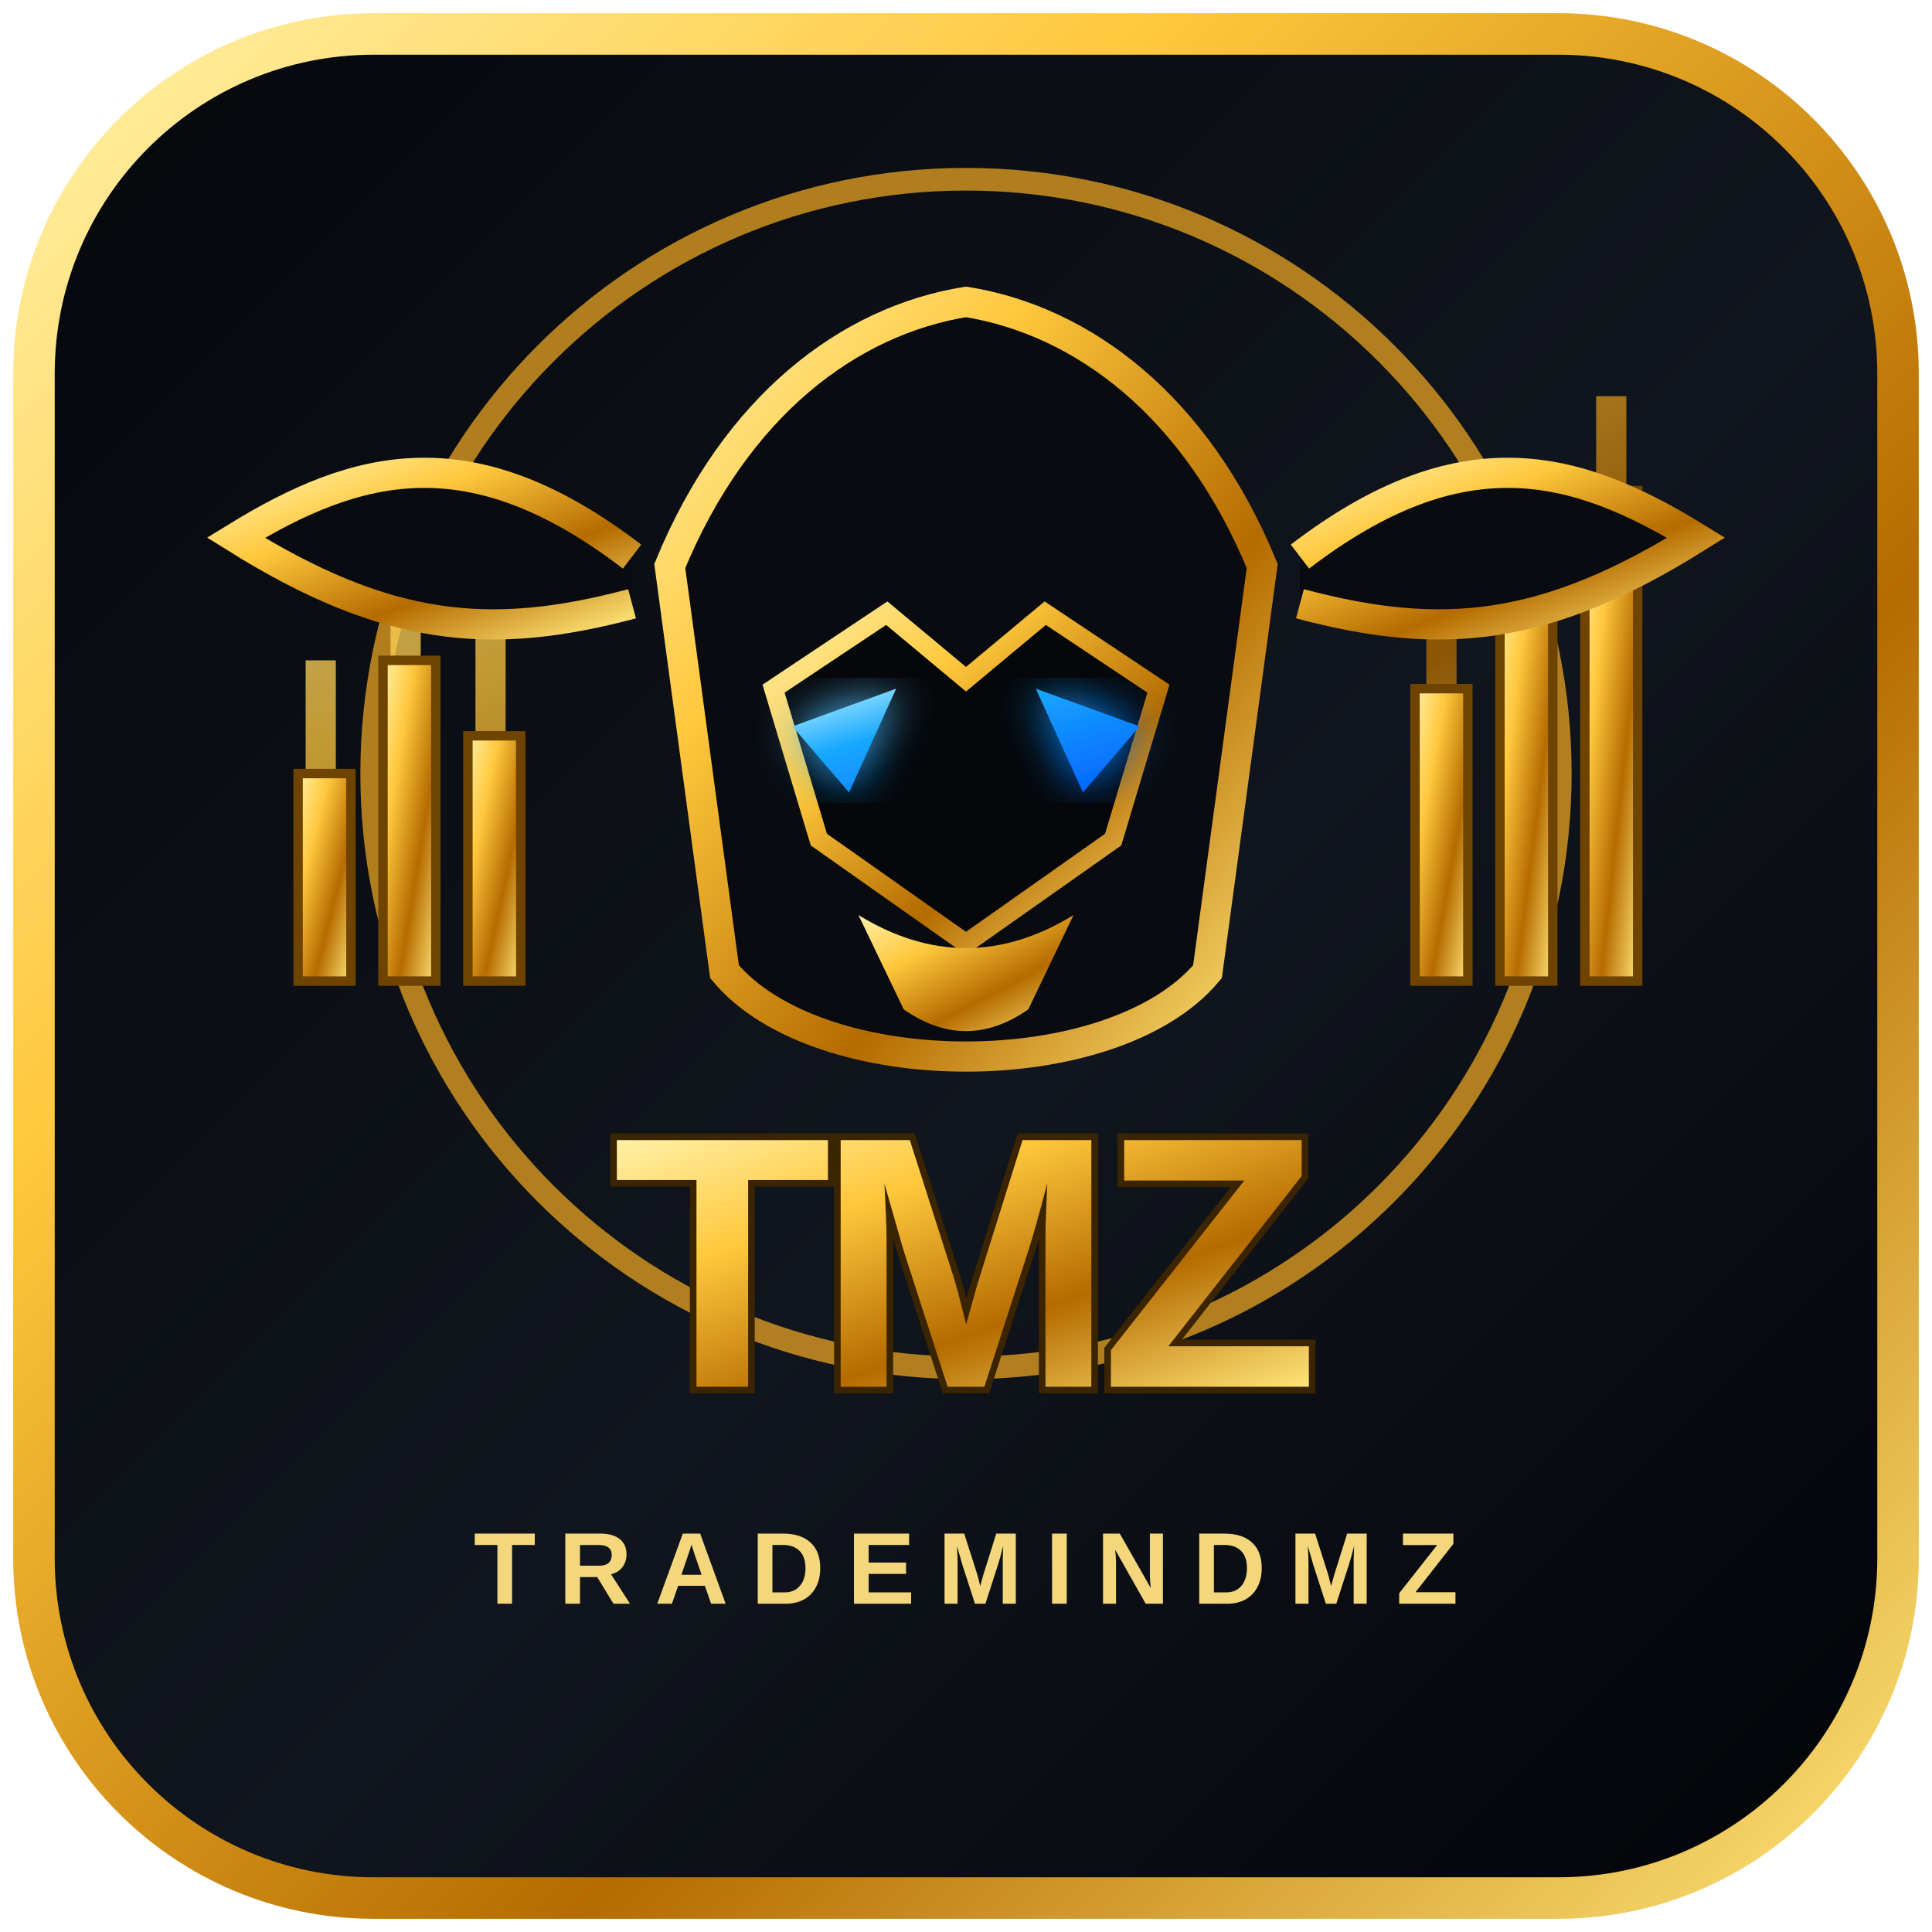
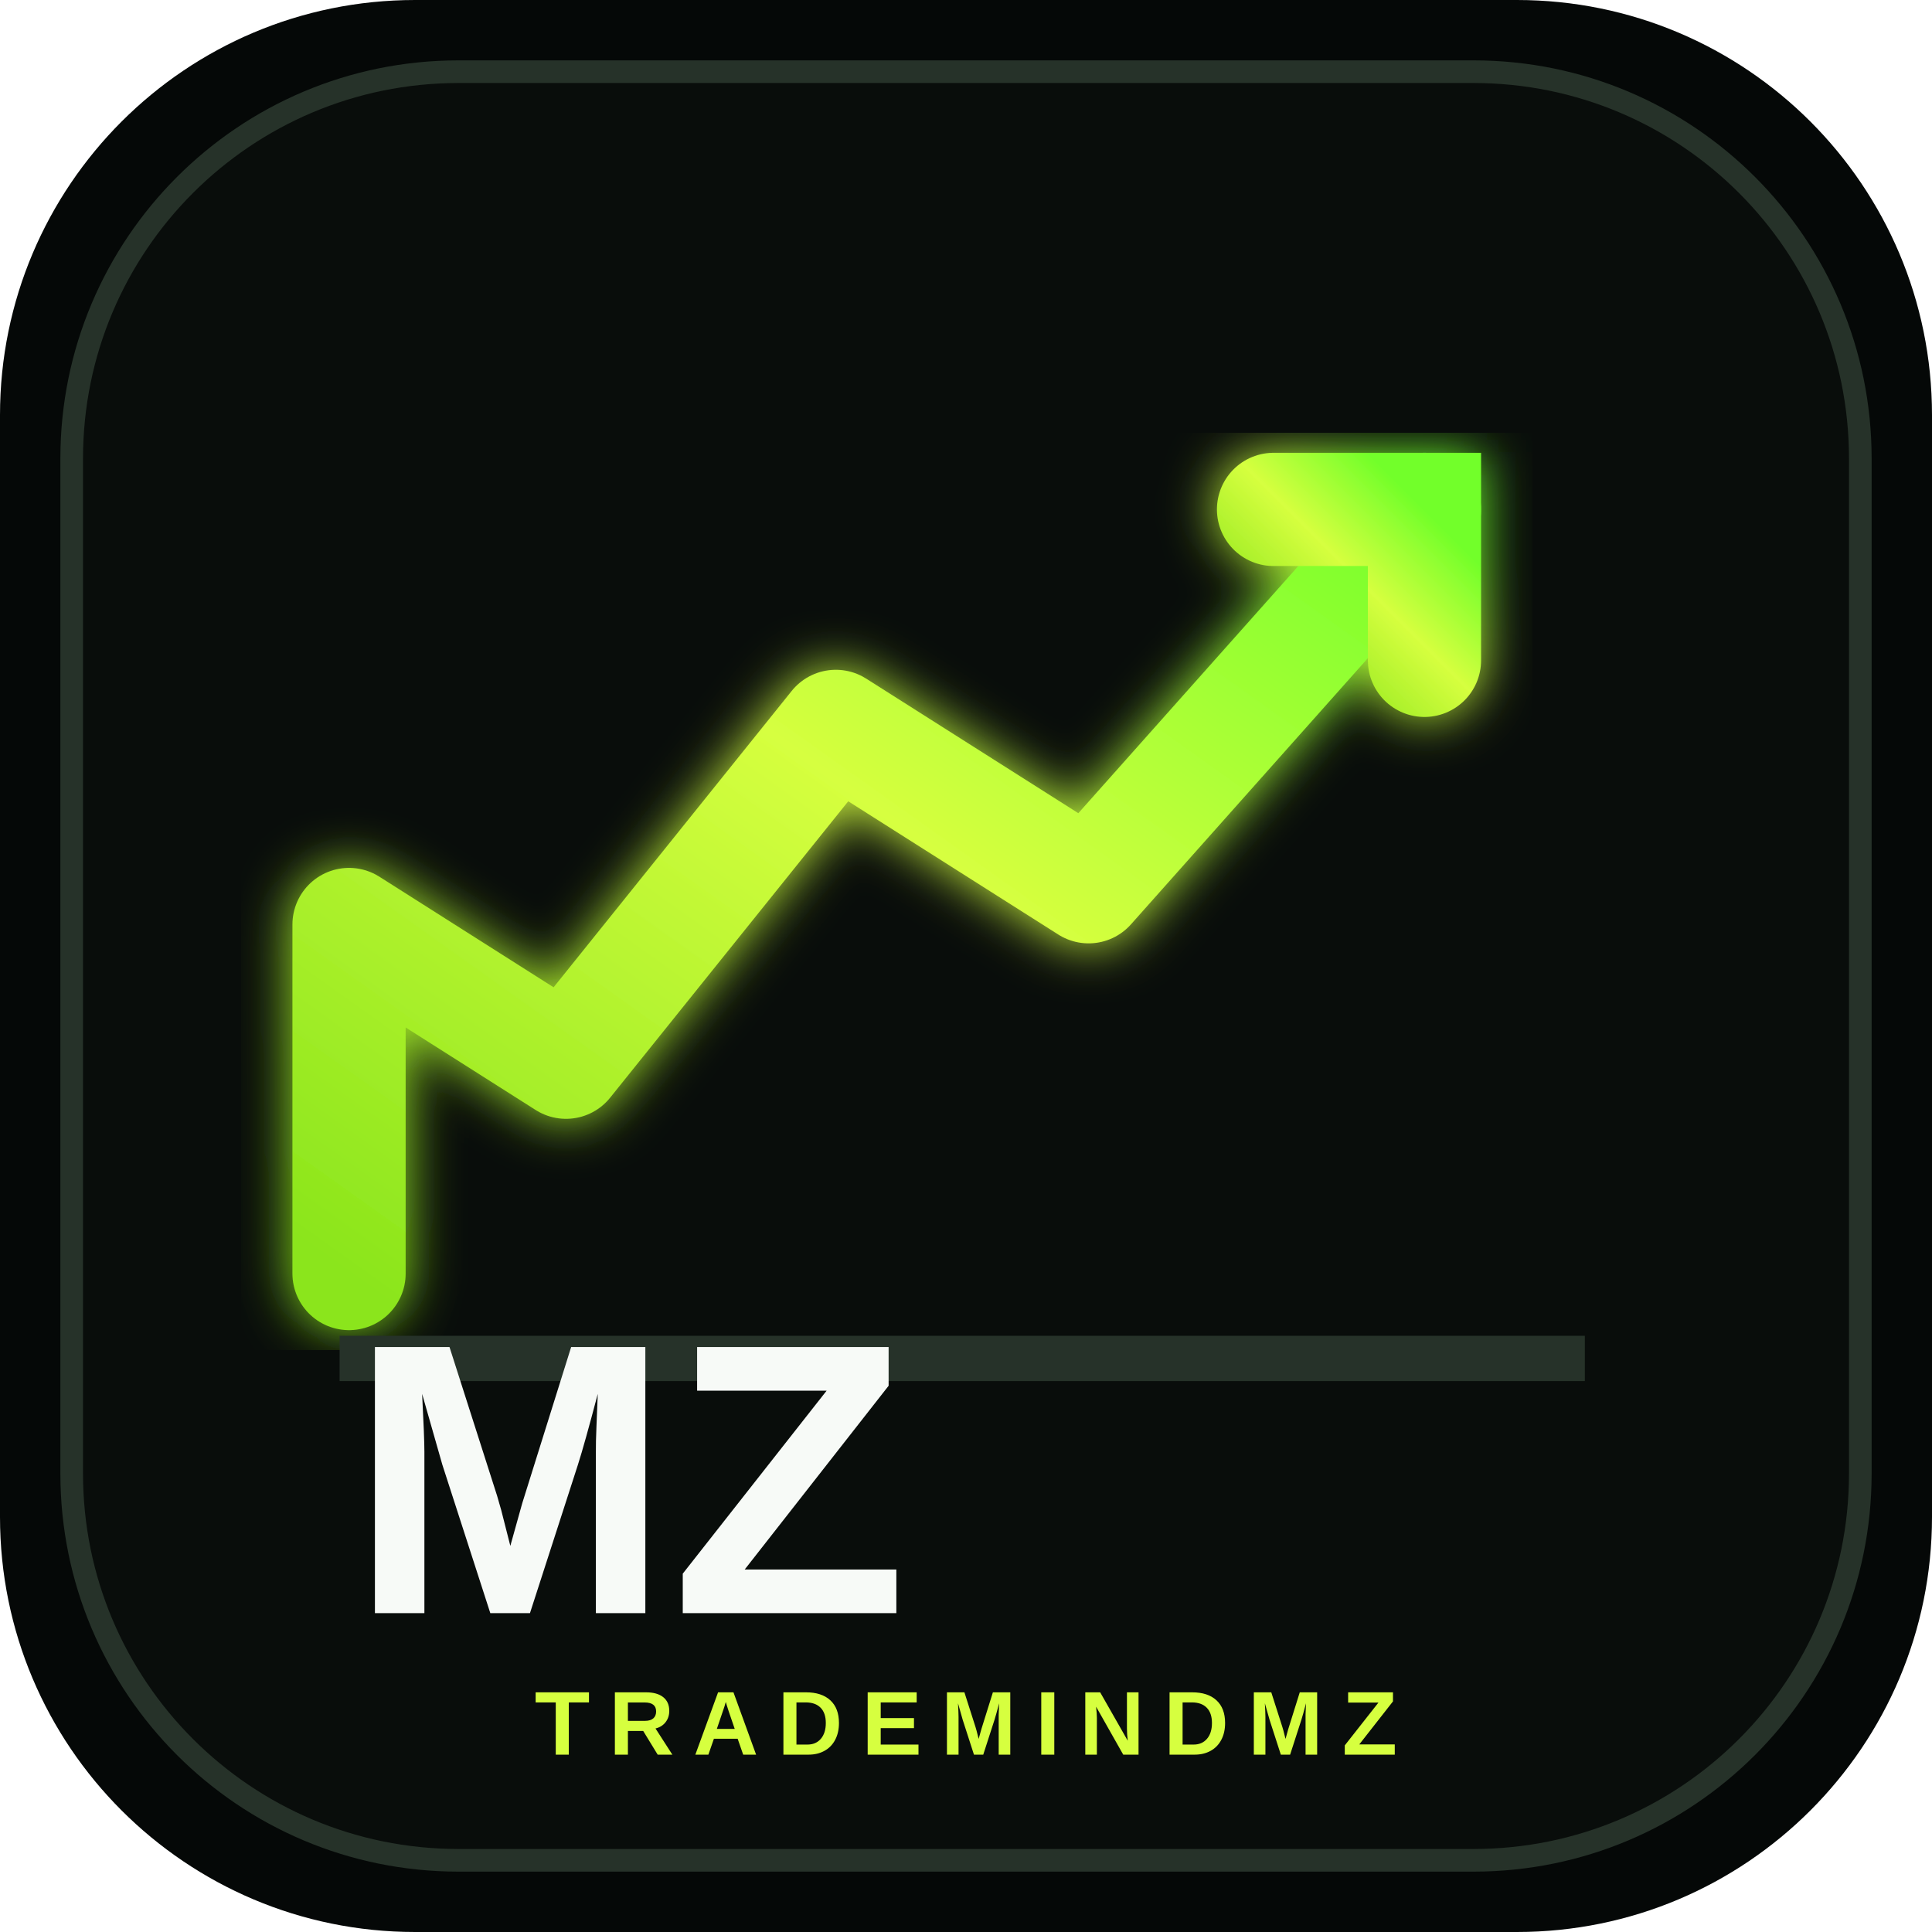
<svg xmlns="http://www.w3.org/2000/svg" viewBox="0 0 1024 1024">
  <defs>
-     <linearGradient id="bg" x1="0" y1="0" x2="1" y2="1">
-       <stop stop-color="#05070b" />
-       <stop offset=".55" stop-color="#11151d" />
-       <stop offset="1" stop-color="#020307" />
-     </linearGradient>
-     <linearGradient id="gold" x1="0" y1="0" x2="1" y2="1">
-       <stop stop-color="#fff1a8" />
-       <stop offset=".3" stop-color="#ffc83d" />
-       <stop offset=".65" stop-color="#b56b00" />
-       <stop offset="1" stop-color="#ffe477" />
-     </linearGradient>
-     <linearGradient id="blue" x1="0" y1="0" x2="1" y2="1">
-       <stop stop-color="#bff5ff" />
-       <stop offset=".35" stop-color="#19a8ff" />
-       <stop offset="1" stop-color="#005eff" />
+     <linearGradient id="lime" x1="0" y1="1" x2="1" y2="0">
+       <stop stop-color="#8be51c" />
+       <stop offset=".55" stop-color="#d6ff3f" />
+       <stop offset="1" stop-color="#72ff2a" />
    </linearGradient>
    <filter id="glow">
-       <feGaussianBlur stdDeviation="12" result="b" />
+       <feGaussianBlur stdDeviation="14" result="b" />
      <feMerge>
        <feMergeNode in="b" />
        <feMergeNode in="SourceGraphic" />
      </feMerge>
    </filter>
  </defs>
-   <rect x="18" y="18" width="988" height="988" rx="180" fill="url(#bg)" stroke="url(#gold)" stroke-width="22" />
-   <circle cx="512" cy="410" r="315" fill="none" stroke="#d99a22" stroke-width="12" opacity=".8" />
-   <g stroke="url(#gold)" stroke-width="16" opacity=".75">
-     <path d="M170 520V350M215 520V290M260 520V330M764 520V310M809 520V250M854 520V210" />
+   <rect width="1024" height="1024" rx="220" fill="#050807" />
+   <rect x="38" y="38" width="948" height="948" rx="205" fill="#090d0b" stroke="#263229" stroke-width="12" />
+   <g filter="url(#glow)">
+     <path d="M185 675 L185 490 L300 563 L443 385 L577 470 L755 270" fill="none" stroke="url(#lime)" stroke-width="60" stroke-linecap="round" stroke-linejoin="round" />
+     <path d="M675 270 H755 V350" fill="none" stroke="url(#lime)" stroke-width="60" stroke-linecap="round" />
  </g>
-   <g fill="url(#gold)" stroke="#6f4300" stroke-width="5">
-     <rect x="158" y="410" width="28" height="110" />
-     <rect x="203" y="350" width="28" height="170" />
-     <rect x="248" y="390" width="28" height="130" />
-     <rect x="750" y="365" width="28" height="155" />
-     <rect x="795" y="300" width="28" height="220" />
-     <rect x="840" y="260" width="28" height="260" />
-   </g>
-   <g fill="#090b10" stroke="url(#gold)" stroke-width="16">
-     <path d="M335 295 C250 230 190 245 125 285 C205 335 260 340 335 320" />
-     <path d="M689 295 C774 230 834 245 899 285 C819 335 764 340 689 320" />
-     <path d="M355 300 C390 215 450 170 512 160 C574 170 634 215 669 300 L640 515 C590 575 434 575 384 515 Z" />
-   </g>
-   <path d="M410 365 L470 325 L512 360 L554 325 L614 365 L590 445 L512 500 L434 445 Z" fill="#05070a" stroke="url(#gold)" stroke-width="10" />
-   <path d="M420 385 L475 365 L450 420 Z M604 385 L549 365 L574 420 Z" fill="url(#blue)" filter="url(#glow)" />
-   <path d="M455 485 Q512 520 569 485 L545 535 Q512 558 479 535Z" fill="url(#gold)" />
-   <text x="512" y="735" text-anchor="middle" font-family="Arial,Helvetica,sans-serif" font-size="190" font-weight="900" letter-spacing="-8" fill="url(#gold)" stroke="#3b2500" stroke-width="7" paint-order="stroke">TMZ</text>
-   <path d="M160 780 H864" stroke="url(#blue)" stroke-width="8" filter="url(#glow)" />
-   <text x="512" y="850" text-anchor="middle" font-family="Arial,Helvetica,sans-serif" font-size="54" font-weight="700" letter-spacing="12" fill="#f4d77c">TRADEMINDMZ</text>
+   <path d="M180 720 H840" stroke="#263229" stroke-width="24" />
+   <text x="185" y="855" font-family="Arial,sans-serif" font-size="205" font-weight="900" fill="#f7faf7">MZ</text>
+   <text x="512" y="930" text-anchor="middle" font-family="Arial,sans-serif" font-size="48" font-weight="800" letter-spacing="10" fill="#d6ff3f">TRADEMINDMZ</text>
</svg>
